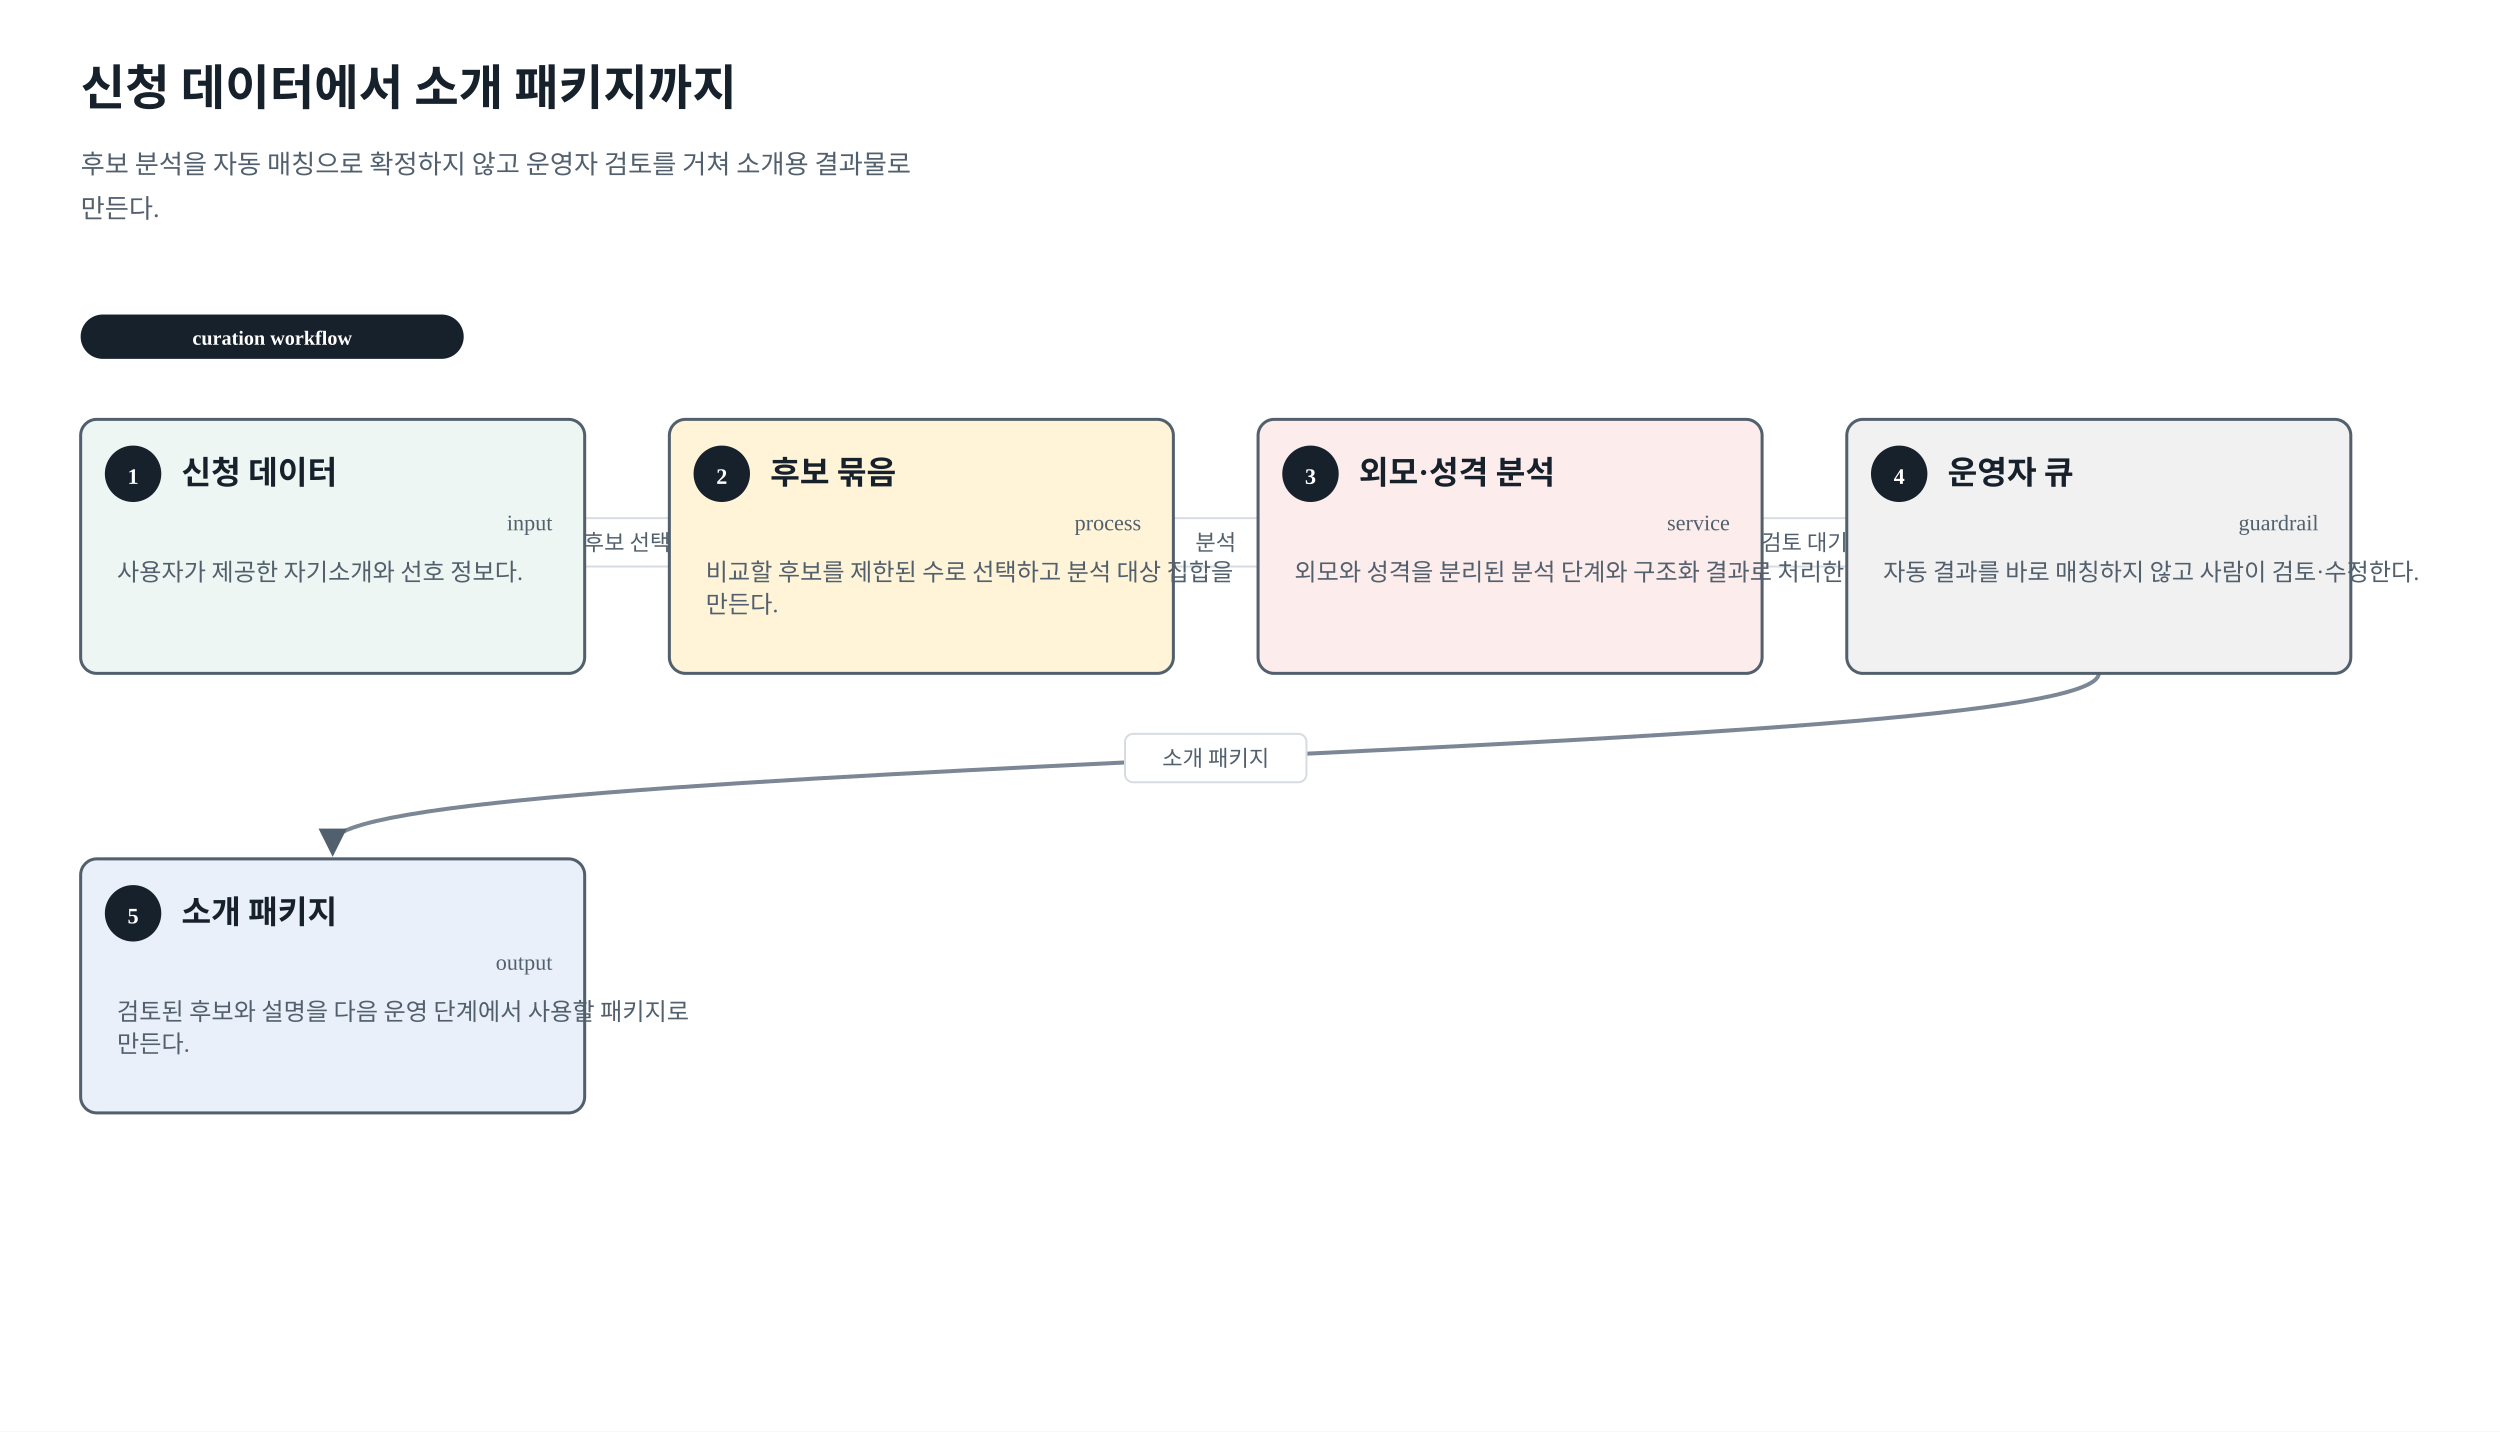
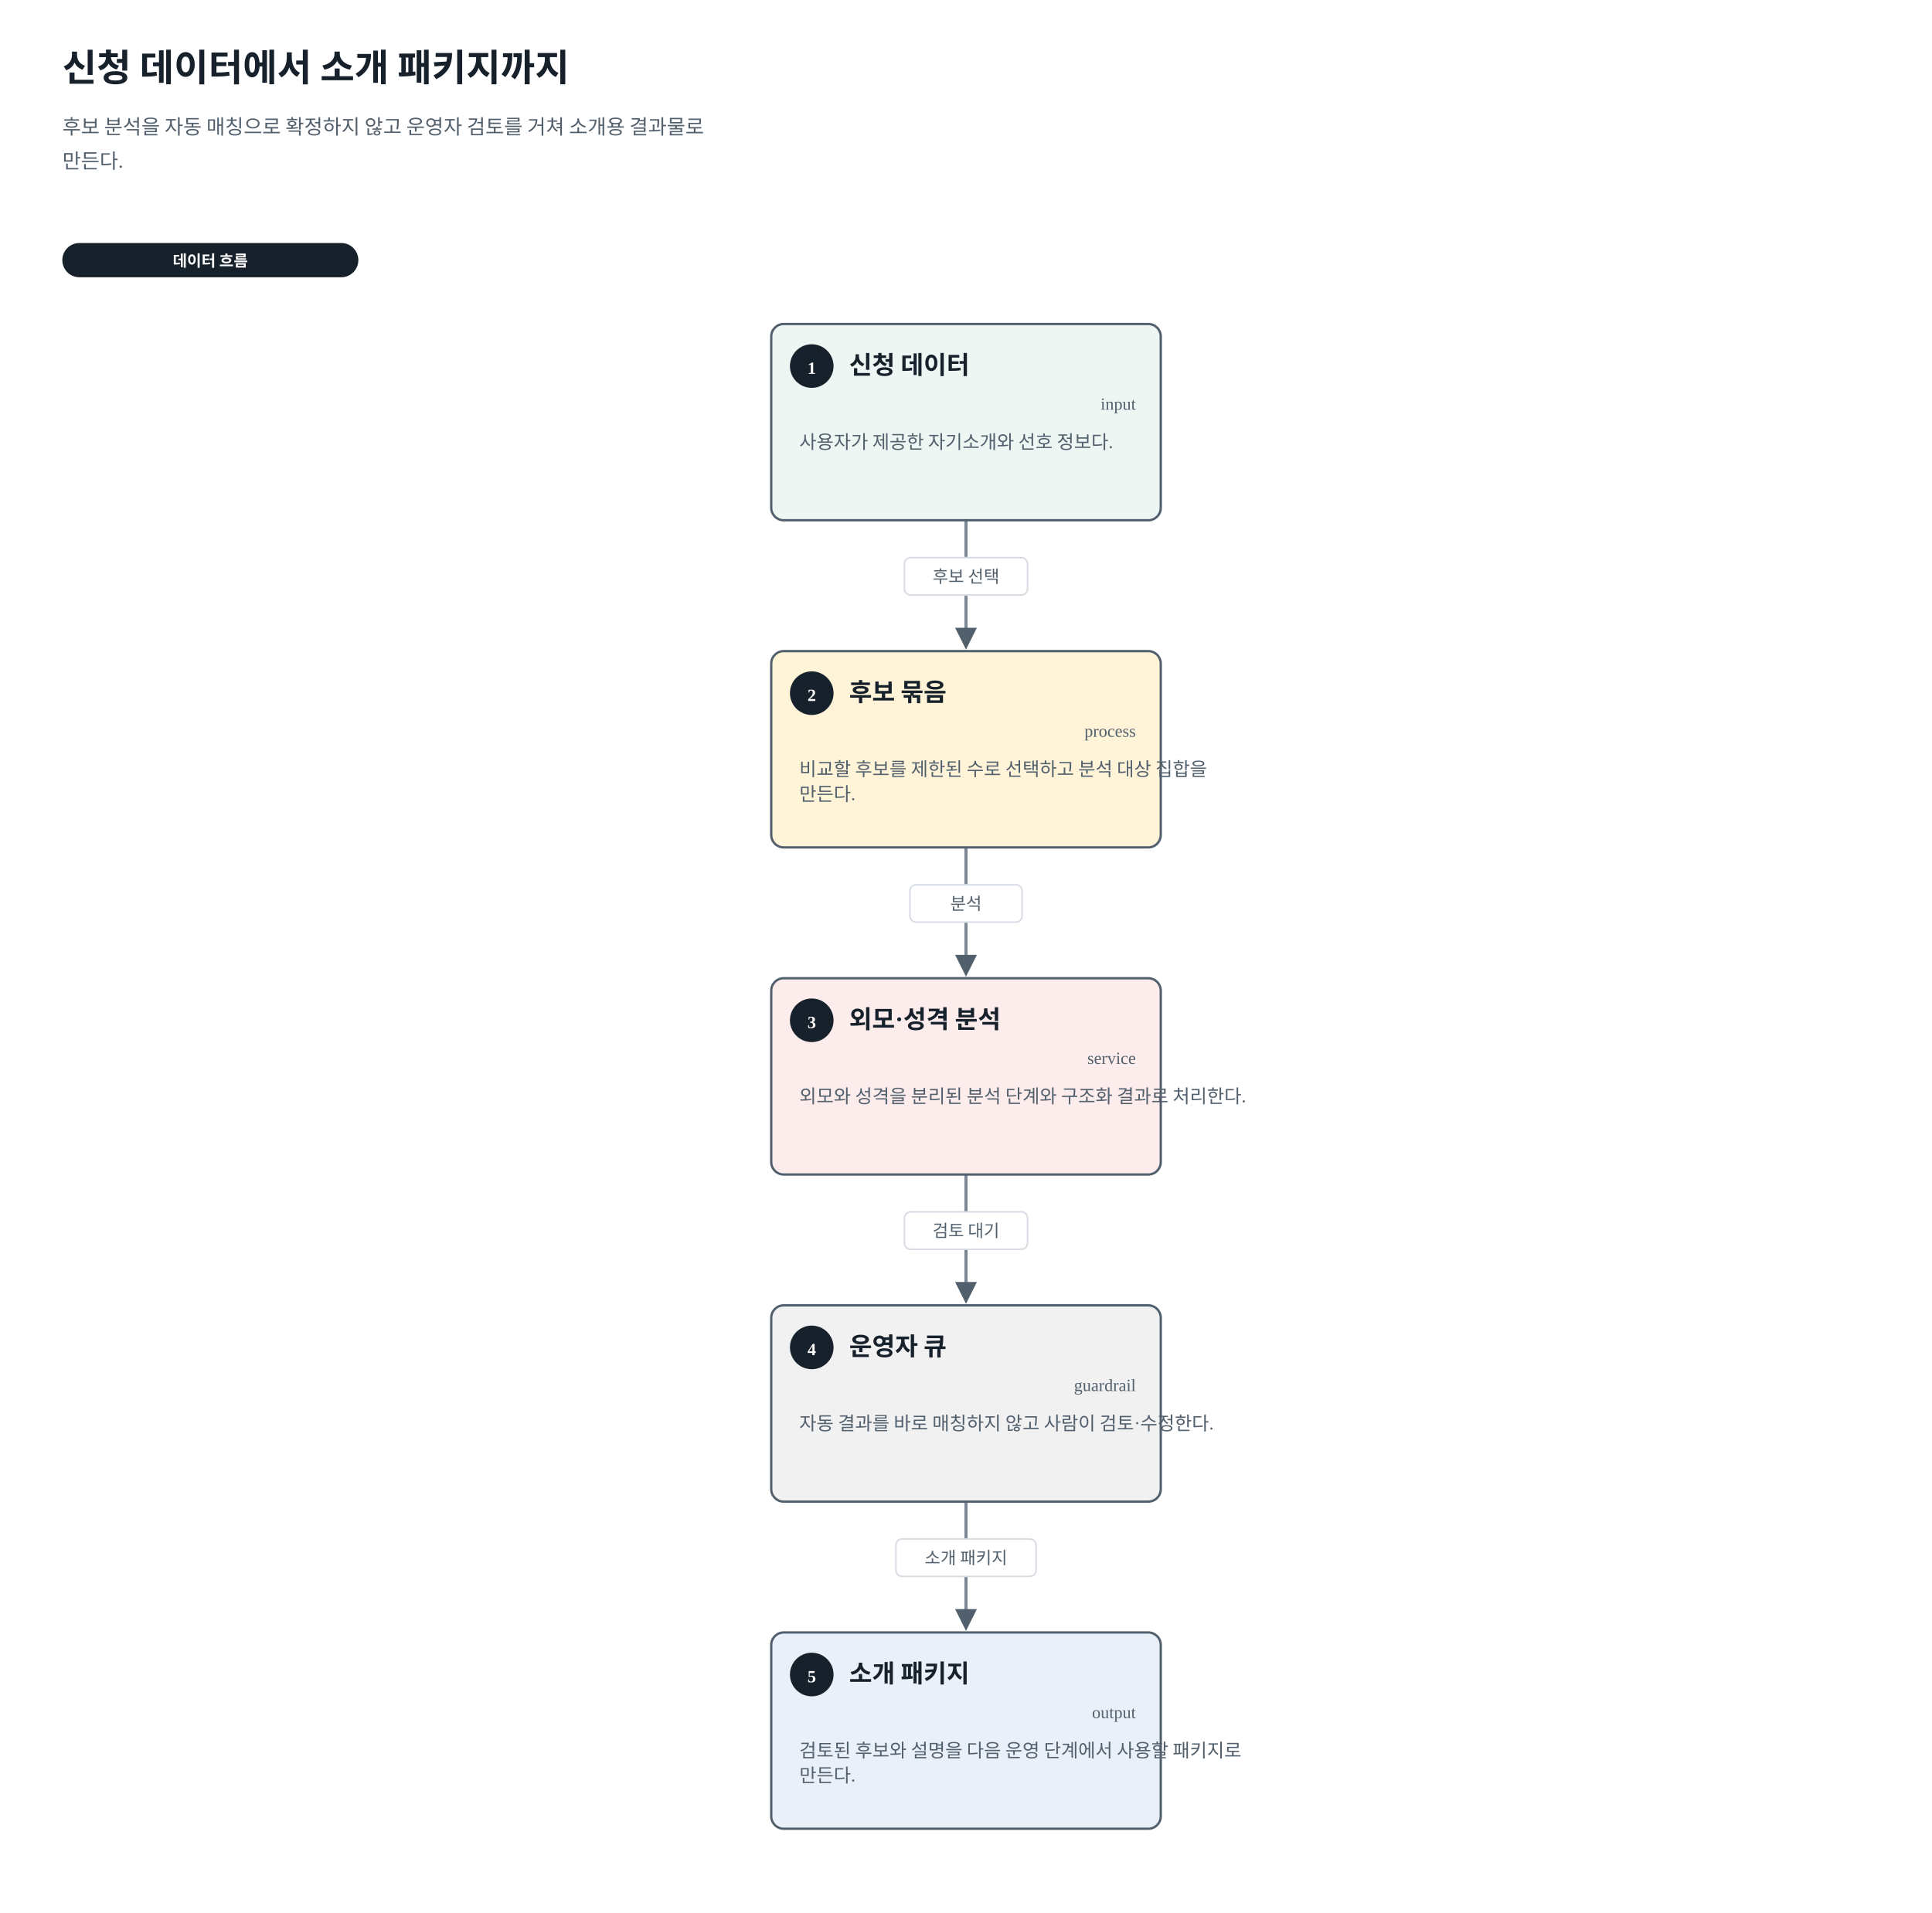
- <svg xmlns="http://www.w3.org/2000/svg" viewBox="0 0 1240 710" role="img" aria-labelledby="system-map-title system-map-desc">
+ <svg xmlns="http://www.w3.org/2000/svg" viewBox="0 0 1240 1228" role="img" aria-labelledby="system-map-title system-map-desc">
  <defs>
    <marker id="system-map-arrow" viewBox="0 0 10 10" refX="5" refY="5" markerWidth="7" markerHeight="7" orient="auto-start-reverse">
      <path d="M 0 0 L 10 5 L 0 10 z" fill="#52606d" />
    </marker>
  </defs>
-   <rect width="1240" height="710" fill="#ffffff" />
+   <rect width="1240" height="1228" fill="#ffffff" />
  <text fill="#17212b" font-size="24" font-weight="700">
    <tspan x="40" y="52">신청 데이터에서 소개 패키지까지</tspan>
  </text>
  <text fill="#52606d" font-size="13">
    <tspan x="40" y="86">후보 분석을 자동 매칭으로 확정하지 않고 운영자 검토를 거쳐 소개용 결과물로</tspan>
    <tspan x="40" y="108">만든다.</tspan>
  </text>
  <rect x="40" y="156" width="190" height="22" rx="11" fill="#17212b" />
-   <text x="135" y="171" text-anchor="middle" fill="#ffffff" font-size="10" font-weight="700">curation workflow</text>
+   <text x="135" y="171" text-anchor="middle" fill="#ffffff" font-size="10" font-weight="700">데이터 흐름</text>
  <g data-flow="flow-01">
-     <path d="M 290 271 L 324 271" fill="none" stroke="#7b8794" stroke-width="2" marker-end="url(#system-map-arrow)" />
-     <rect x="271.5" y="257" width="79" height="24" rx="4" fill="#ffffff" stroke="#d6dce2" />
-     <text x="311" y="273" text-anchor="middle" fill="#52606d" font-size="11">후보 선택</text>
+     <path d="M 620 334 C 620 372, 620 372, 620 410" fill="none" stroke="#7b8794" stroke-width="2" marker-end="url(#system-map-arrow)" />
+     <rect x="580.5" y="358" width="79" height="24" rx="4" fill="#ffffff" stroke="#d6dce2" />
+     <text x="620" y="374" text-anchor="middle" fill="#52606d" font-size="11">후보 선택</text>
  </g>
  <g data-flow="flow-02">
-     <path d="M 582 271 L 616 271" fill="none" stroke="#7b8794" stroke-width="2" marker-end="url(#system-map-arrow)" />
-     <rect x="567" y="257" width="72" height="24" rx="4" fill="#ffffff" stroke="#d6dce2" />
-     <text x="603" y="273" text-anchor="middle" fill="#52606d" font-size="11">분석</text>
+     <path d="M 620 544 C 620 582, 620 582, 620 620" fill="none" stroke="#7b8794" stroke-width="2" marker-end="url(#system-map-arrow)" />
+     <rect x="584" y="568" width="72" height="24" rx="4" fill="#ffffff" stroke="#d6dce2" />
+     <text x="620" y="584" text-anchor="middle" fill="#52606d" font-size="11">분석</text>
  </g>
  <g data-flow="flow-03">
-     <path d="M 874 271 L 908 271" fill="none" stroke="#7b8794" stroke-width="2" marker-end="url(#system-map-arrow)" />
-     <rect x="855.5" y="257" width="79" height="24" rx="4" fill="#ffffff" stroke="#d6dce2" />
-     <text x="895" y="273" text-anchor="middle" fill="#52606d" font-size="11">검토 대기</text>
+     <path d="M 620 754 C 620 792, 620 792, 620 830" fill="none" stroke="#7b8794" stroke-width="2" marker-end="url(#system-map-arrow)" />
+     <rect x="580.5" y="778" width="79" height="24" rx="4" fill="#ffffff" stroke="#d6dce2" />
+     <text x="620" y="794" text-anchor="middle" fill="#52606d" font-size="11">검토 대기</text>
  </g>
  <g data-flow="flow-04">
-     <path d="M 1041 334 C 1041 376, 165 376, 165 418" fill="none" stroke="#7b8794" stroke-width="2" marker-end="url(#system-map-arrow)" />
-     <rect x="558" y="364" width="90" height="24" rx="4" fill="#ffffff" stroke="#d6dce2" />
-     <text x="603" y="380" text-anchor="middle" fill="#52606d" font-size="11">소개 패키지</text>
+     <path d="M 620 964 C 620 1002, 620 1002, 620 1040" fill="none" stroke="#7b8794" stroke-width="2" marker-end="url(#system-map-arrow)" />
+     <rect x="575" y="988" width="90" height="24" rx="4" fill="#ffffff" stroke="#d6dce2" />
+     <text x="620" y="1004" text-anchor="middle" fill="#52606d" font-size="11">소개 패키지</text>
  </g>
  <g data-node="application">
-     <rect x="40" y="208" width="250" height="126" rx="8" fill="#edf6f3" stroke="#52606d" stroke-width="1.5" />
-     <circle cx="66" cy="235" r="14" fill="#17212b" />
-     <text x="66" y="240" text-anchor="middle" fill="#ffffff" font-size="11" font-weight="700">1</text>
-     <text x="90" y="240" fill="#17212b" font-size="16" font-weight="700">신청 데이터</text>
-     <text x="274" y="263" text-anchor="end" fill="#52606d" font-size="11">input</text>
-     <text x="58" y="286" fill="#52606d" font-size="12">
-       <tspan x="58" y="288">사용자가 제공한 자기소개와 선호 정보다.</tspan>
+     <rect x="495.0" y="208" width="250" height="126" rx="8" fill="#edf6f3" stroke="#52606d" stroke-width="1.5" />
+     <circle cx="521.0" cy="235" r="14" fill="#17212b" />
+     <text x="521.0" y="240" text-anchor="middle" fill="#ffffff" font-size="11" font-weight="700">1</text>
+     <text x="545.0" y="240" fill="#17212b" font-size="16" font-weight="700">신청 데이터</text>
+     <text x="729.0" y="263" text-anchor="end" fill="#52606d" font-size="11">input</text>
+     <text x="513.0" y="286" fill="#52606d" font-size="12">
+       <tspan x="513.0" y="288">사용자가 제공한 자기소개와 선호 정보다.</tspan>
    </text>
  </g>
  <g data-node="candidate-set">
-     <rect x="332" y="208" width="250" height="126" rx="8" fill="#fff4d8" stroke="#52606d" stroke-width="1.5" />
-     <circle cx="358" cy="235" r="14" fill="#17212b" />
-     <text x="358" y="240" text-anchor="middle" fill="#ffffff" font-size="11" font-weight="700">2</text>
-     <text x="382" y="240" fill="#17212b" font-size="16" font-weight="700">후보 묶음</text>
-     <text x="566" y="263" text-anchor="end" fill="#52606d" font-size="11">process</text>
-     <text x="350" y="286" fill="#52606d" font-size="12">
-       <tspan x="350" y="288">비교할 후보를 제한된 수로 선택하고 분석 대상 집합을</tspan>
-       <tspan x="350" y="304">만든다.</tspan>
+     <rect x="495.0" y="418" width="250" height="126" rx="8" fill="#fff4d8" stroke="#52606d" stroke-width="1.5" />
+     <circle cx="521.0" cy="445" r="14" fill="#17212b" />
+     <text x="521.0" y="450" text-anchor="middle" fill="#ffffff" font-size="11" font-weight="700">2</text>
+     <text x="545.0" y="450" fill="#17212b" font-size="16" font-weight="700">후보 묶음</text>
+     <text x="729.0" y="473" text-anchor="end" fill="#52606d" font-size="11">process</text>
+     <text x="513.0" y="496" fill="#52606d" font-size="12">
+       <tspan x="513.0" y="498">비교할 후보를 제한된 수로 선택하고 분석 대상 집합을</tspan>
+       <tspan x="513.0" y="514">만든다.</tspan>
    </text>
  </g>
  <g data-node="trait-analysis">
-     <rect x="624" y="208" width="250" height="126" rx="8" fill="#fceceb" stroke="#52606d" stroke-width="1.5" />
-     <circle cx="650" cy="235" r="14" fill="#17212b" />
-     <text x="650" y="240" text-anchor="middle" fill="#ffffff" font-size="11" font-weight="700">3</text>
-     <text x="674" y="240" fill="#17212b" font-size="16" font-weight="700">외모·성격 분석</text>
-     <text x="858" y="263" text-anchor="end" fill="#52606d" font-size="11">service</text>
-     <text x="642" y="286" fill="#52606d" font-size="12">
-       <tspan x="642" y="288">외모와 성격을 분리된 분석 단계와 구조화 결과로 처리한다.</tspan>
+     <rect x="495.0" y="628" width="250" height="126" rx="8" fill="#fceceb" stroke="#52606d" stroke-width="1.5" />
+     <circle cx="521.0" cy="655" r="14" fill="#17212b" />
+     <text x="521.0" y="660" text-anchor="middle" fill="#ffffff" font-size="11" font-weight="700">3</text>
+     <text x="545.0" y="660" fill="#17212b" font-size="16" font-weight="700">외모·성격 분석</text>
+     <text x="729.0" y="683" text-anchor="end" fill="#52606d" font-size="11">service</text>
+     <text x="513.0" y="706" fill="#52606d" font-size="12">
+       <tspan x="513.0" y="708">외모와 성격을 분리된 분석 단계와 구조화 결과로 처리한다.</tspan>
    </text>
  </g>
  <g data-node="operator-review">
-     <rect x="916" y="208" width="250" height="126" rx="8" fill="#f1f1f1" stroke="#52606d" stroke-width="1.5" />
-     <circle cx="942" cy="235" r="14" fill="#17212b" />
-     <text x="942" y="240" text-anchor="middle" fill="#ffffff" font-size="11" font-weight="700">4</text>
-     <text x="966" y="240" fill="#17212b" font-size="16" font-weight="700">운영자 큐</text>
-     <text x="1150" y="263" text-anchor="end" fill="#52606d" font-size="11">guardrail</text>
-     <text x="934" y="286" fill="#52606d" font-size="12">
-       <tspan x="934" y="288">자동 결과를 바로 매칭하지 않고 사람이 검토·수정한다.</tspan>
+     <rect x="495.0" y="838" width="250" height="126" rx="8" fill="#f1f1f1" stroke="#52606d" stroke-width="1.5" />
+     <circle cx="521.0" cy="865" r="14" fill="#17212b" />
+     <text x="521.0" y="870" text-anchor="middle" fill="#ffffff" font-size="11" font-weight="700">4</text>
+     <text x="545.0" y="870" fill="#17212b" font-size="16" font-weight="700">운영자 큐</text>
+     <text x="729.0" y="893" text-anchor="end" fill="#52606d" font-size="11">guardrail</text>
+     <text x="513.0" y="916" fill="#52606d" font-size="12">
+       <tspan x="513.0" y="918">자동 결과를 바로 매칭하지 않고 사람이 검토·수정한다.</tspan>
    </text>
  </g>
  <g data-node="intro-package">
-     <rect x="40" y="426" width="250" height="126" rx="8" fill="#eaf0fa" stroke="#52606d" stroke-width="1.5" />
-     <circle cx="66" cy="453" r="14" fill="#17212b" />
-     <text x="66" y="458" text-anchor="middle" fill="#ffffff" font-size="11" font-weight="700">5</text>
-     <text x="90" y="458" fill="#17212b" font-size="16" font-weight="700">소개 패키지</text>
-     <text x="274" y="481" text-anchor="end" fill="#52606d" font-size="11">output</text>
-     <text x="58" y="504" fill="#52606d" font-size="12">
-       <tspan x="58" y="506">검토된 후보와 설명을 다음 운영 단계에서 사용할 패키지로</tspan>
-       <tspan x="58" y="522">만든다.</tspan>
+     <rect x="495.0" y="1048" width="250" height="126" rx="8" fill="#eaf0fa" stroke="#52606d" stroke-width="1.5" />
+     <circle cx="521.0" cy="1075" r="14" fill="#17212b" />
+     <text x="521.0" y="1080" text-anchor="middle" fill="#ffffff" font-size="11" font-weight="700">5</text>
+     <text x="545.0" y="1080" fill="#17212b" font-size="16" font-weight="700">소개 패키지</text>
+     <text x="729.0" y="1103" text-anchor="end" fill="#52606d" font-size="11">output</text>
+     <text x="513.0" y="1126" fill="#52606d" font-size="12">
+       <tspan x="513.0" y="1128">검토된 후보와 설명을 다음 운영 단계에서 사용할 패키지로</tspan>
+       <tspan x="513.0" y="1144">만든다.</tspan>
    </text>
  </g>
</svg>
